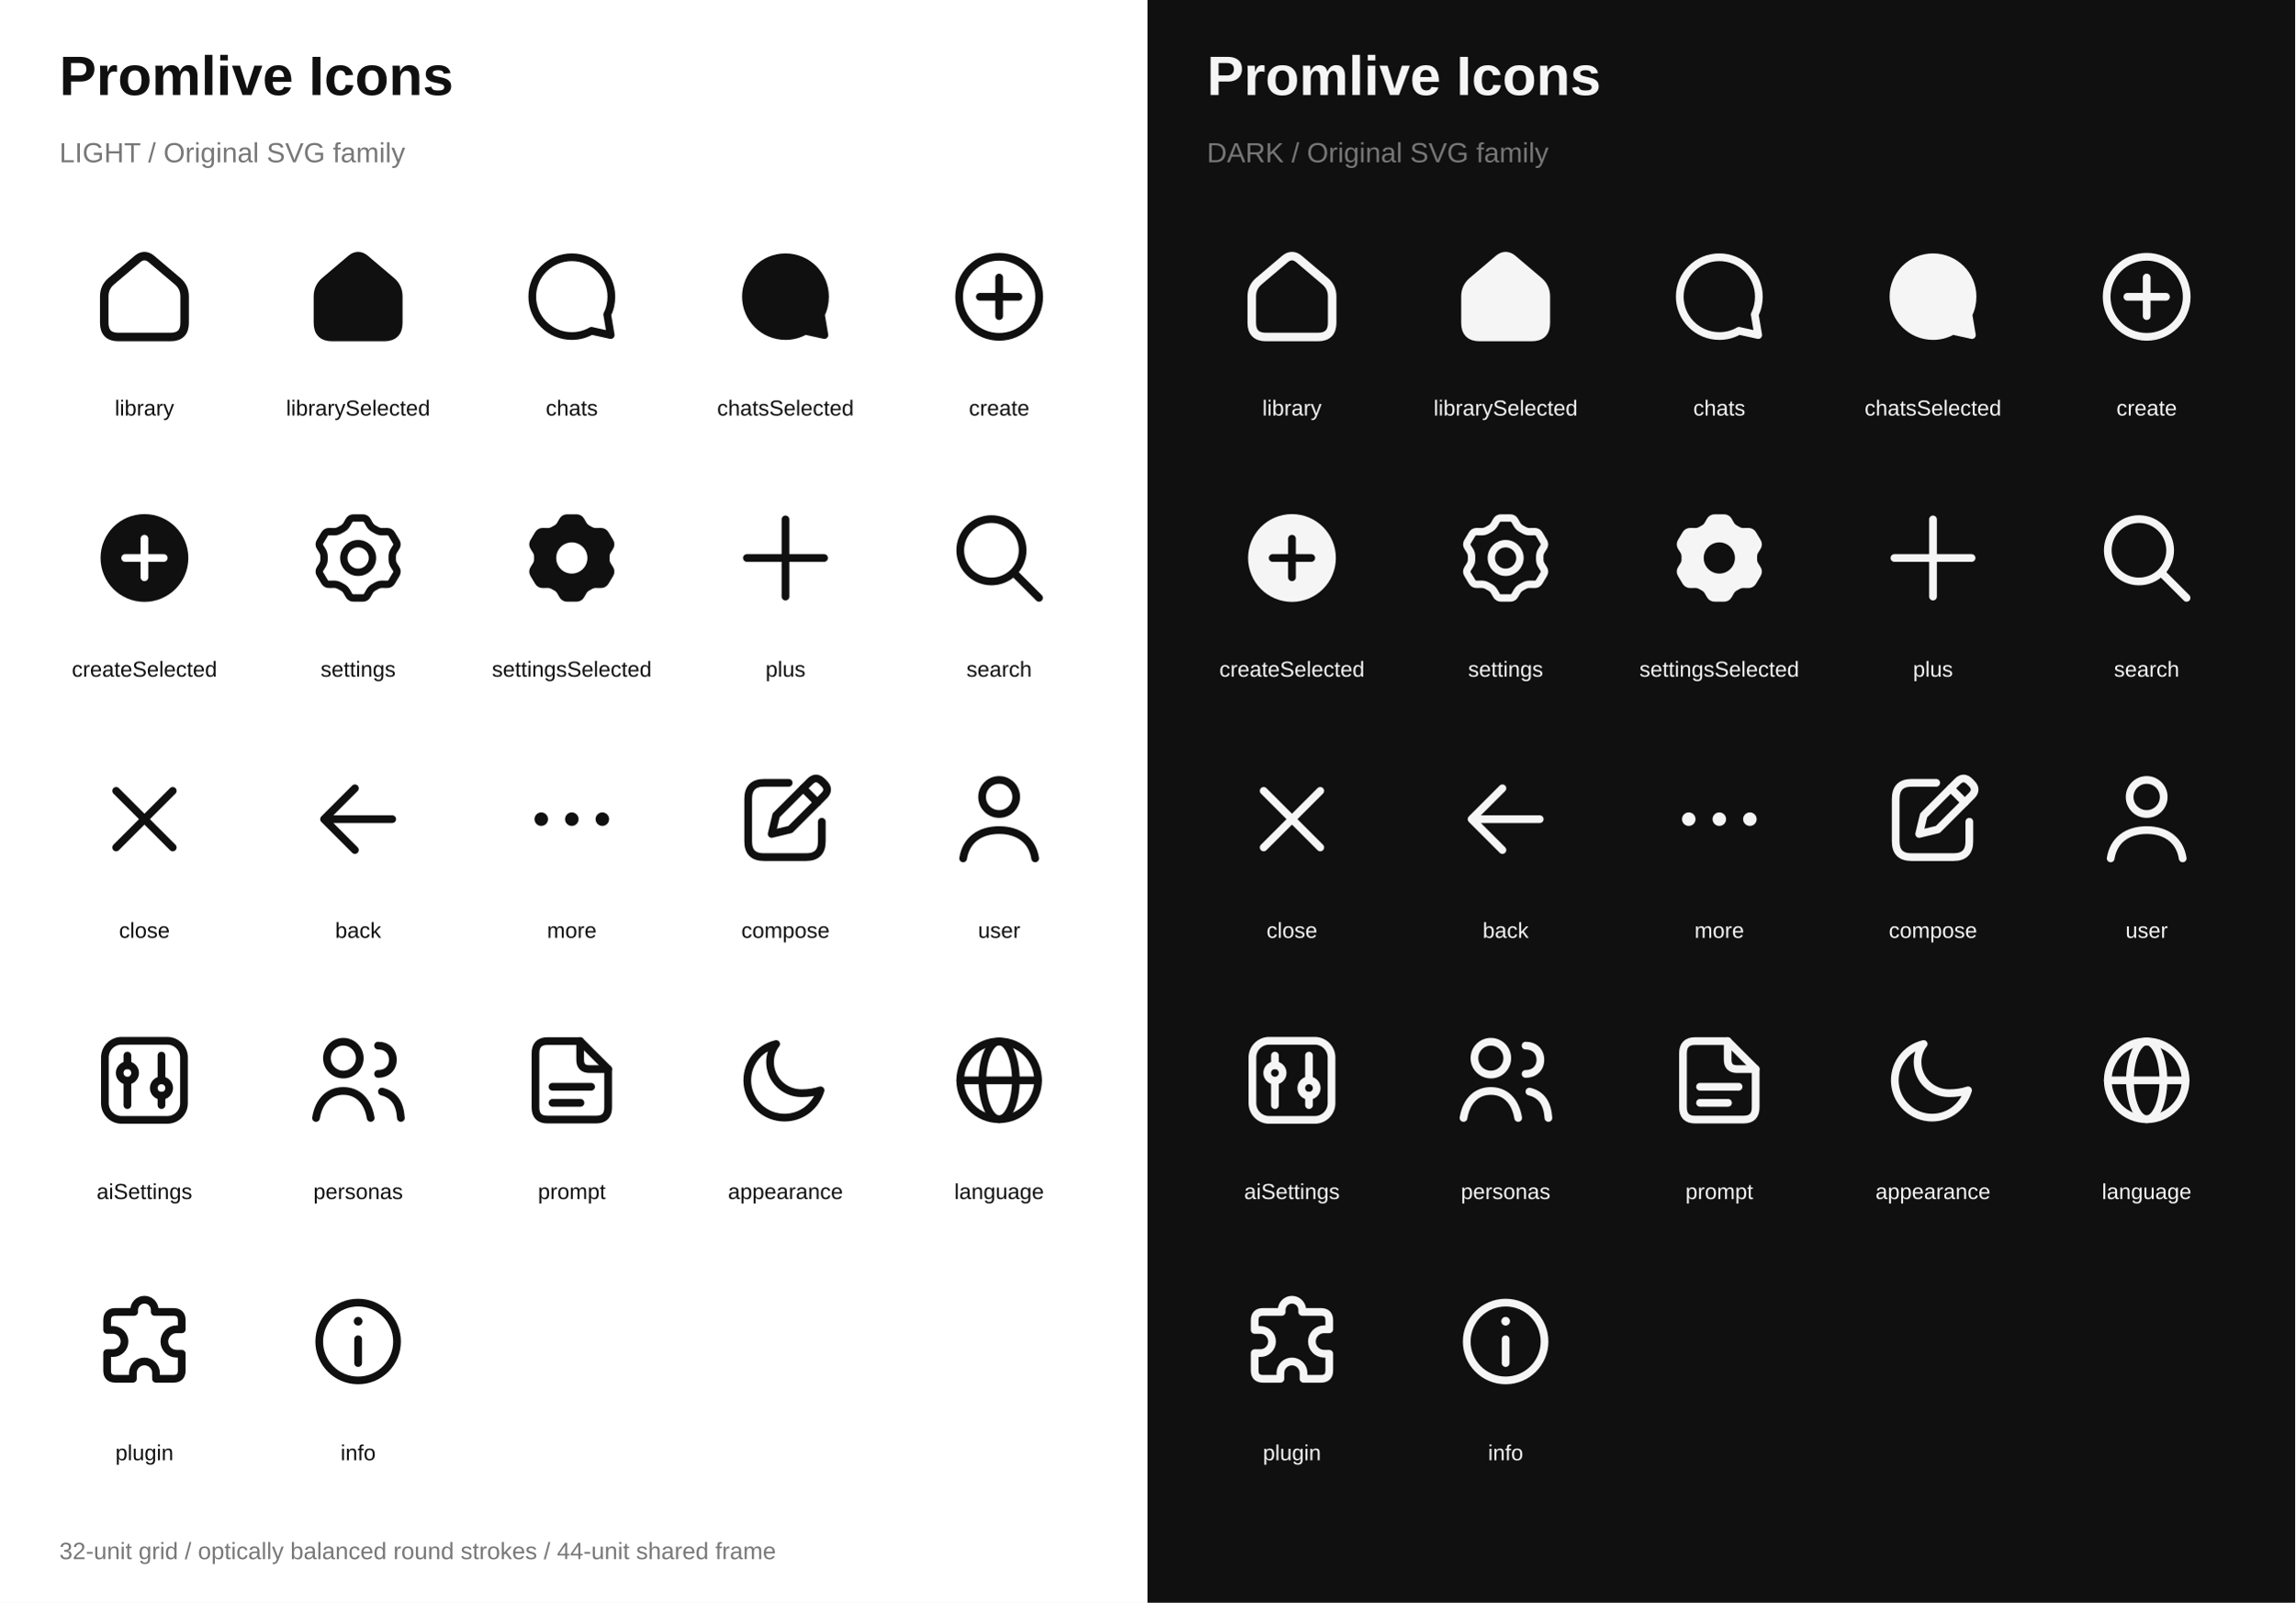
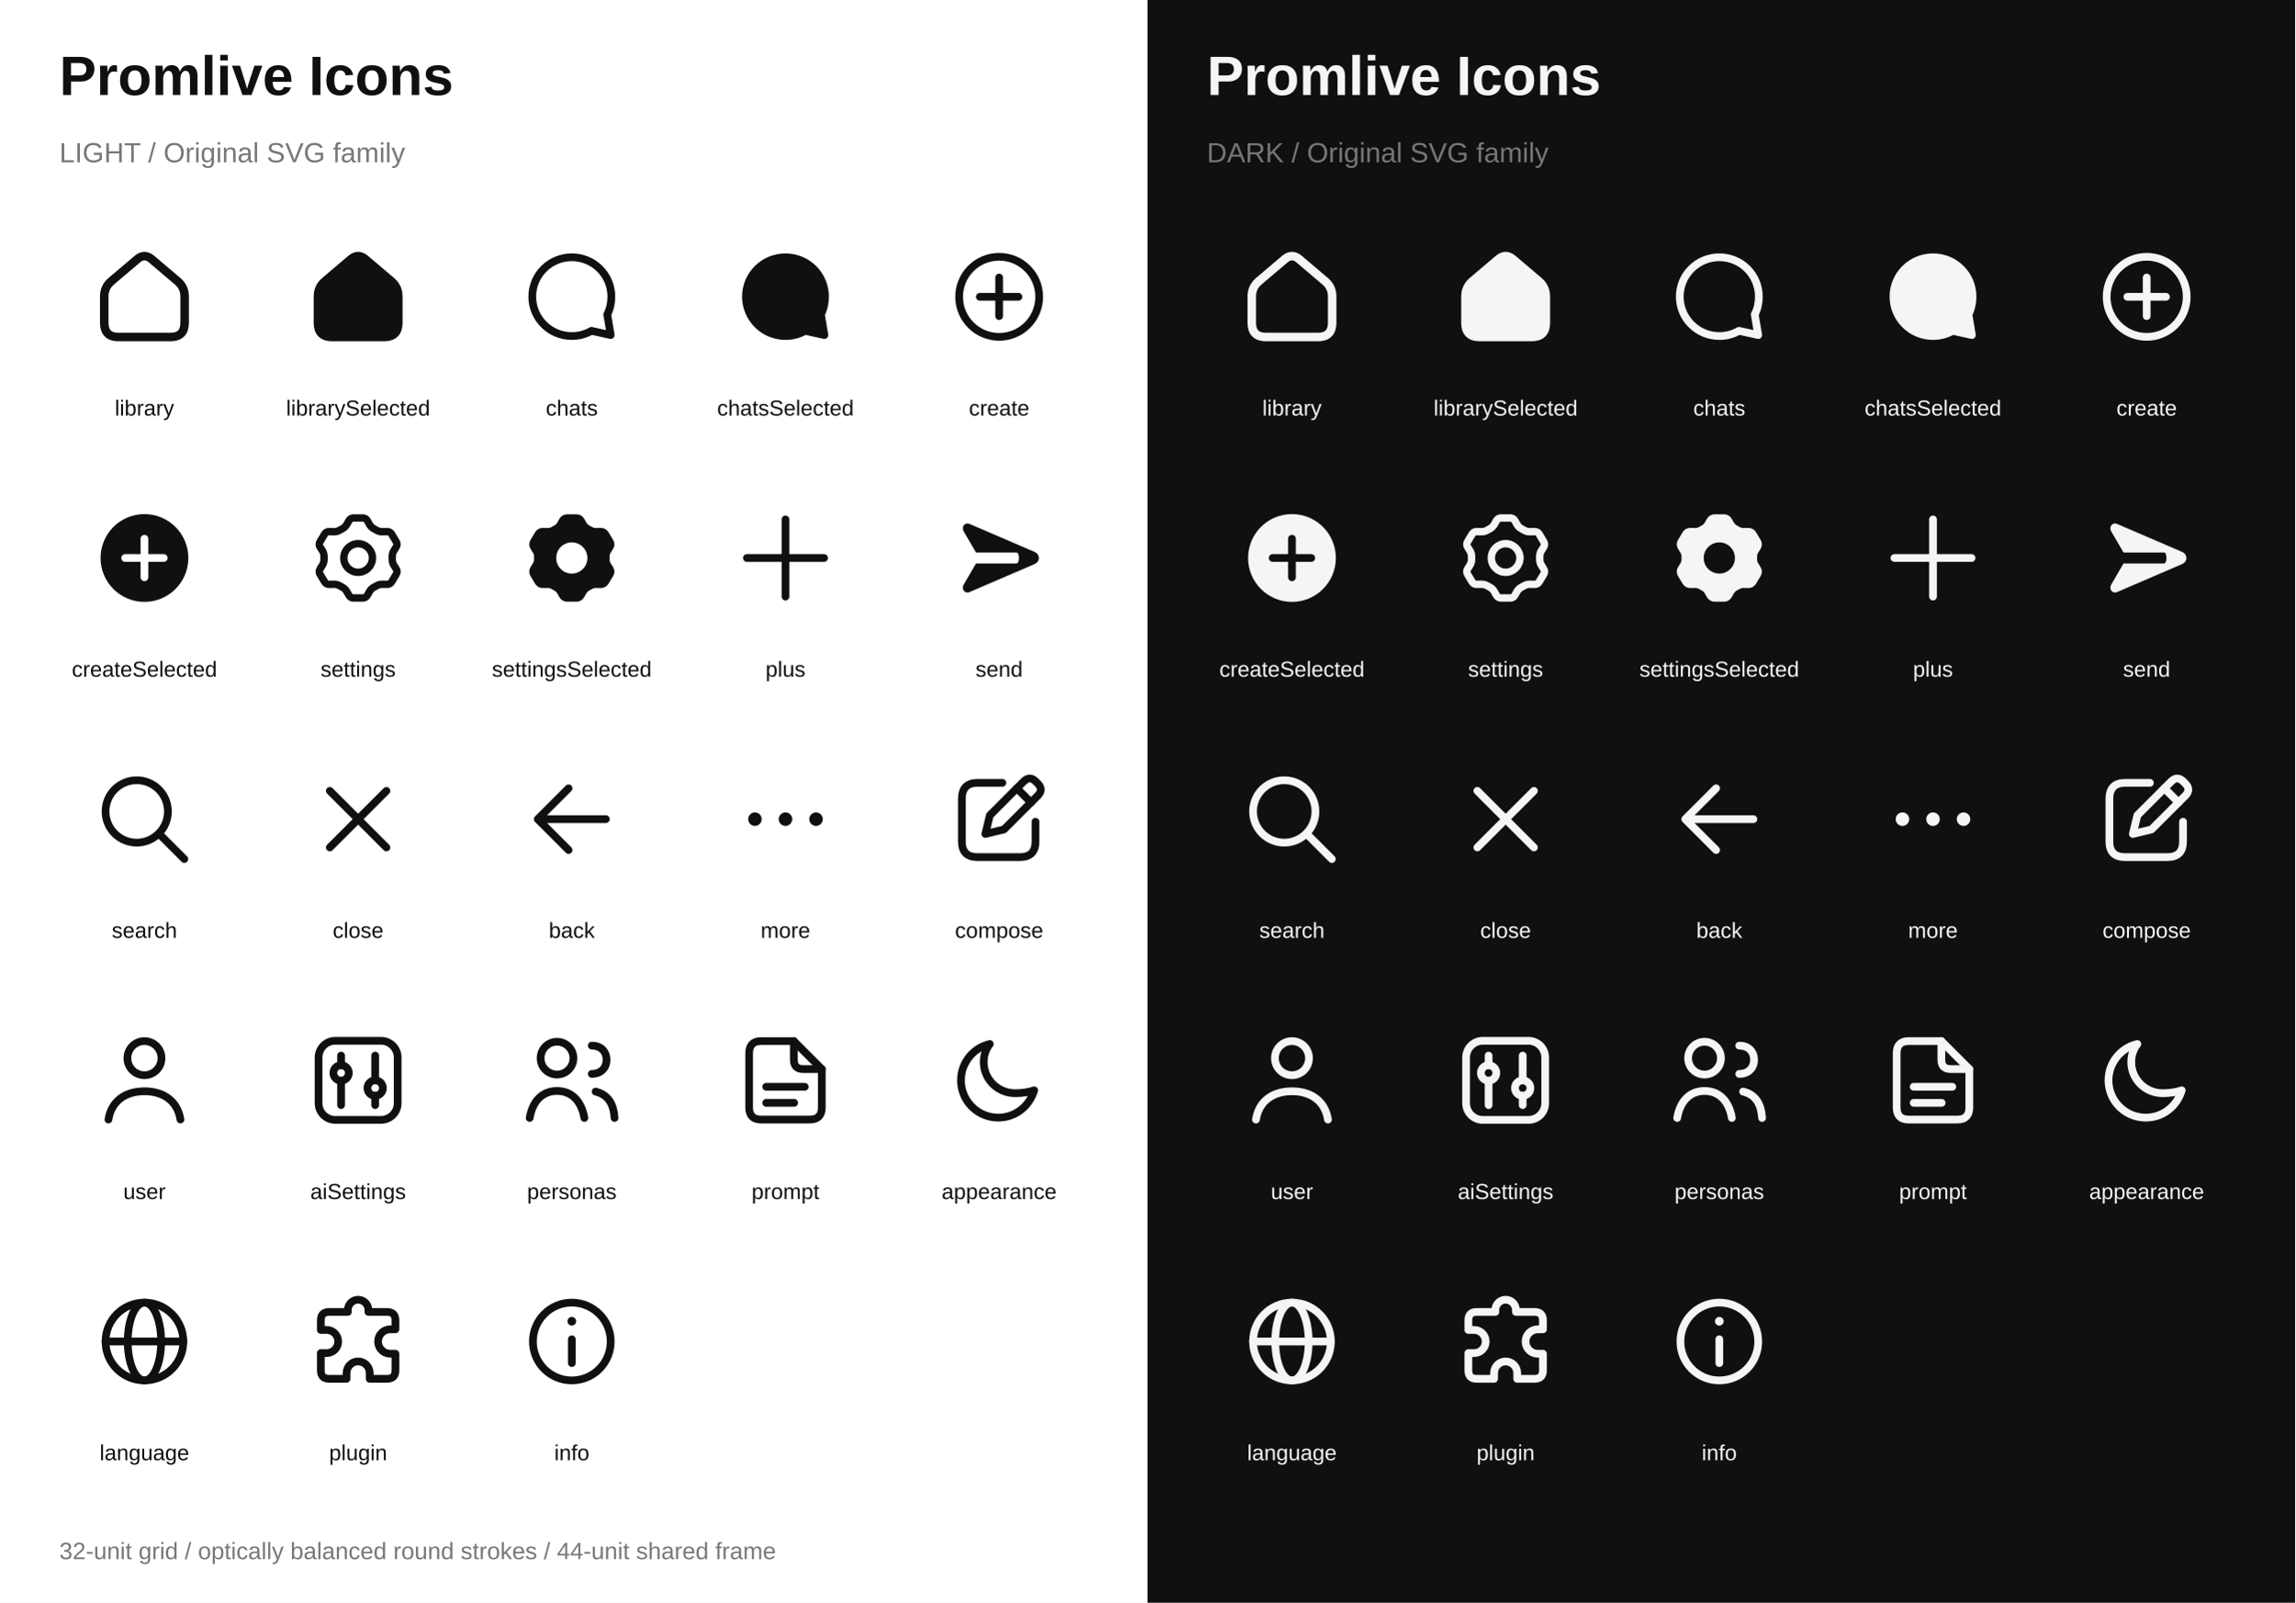
<svg xmlns="http://www.w3.org/2000/svg" width="1160" height="810" viewBox="0 0 1160 810">
  <rect width="580" height="810" fill="#FFFFFF" />
  <rect x="580" width="580" height="810" fill="#101010" />
  <g font-family="Arial,sans-serif" fill="#101010">
    <text x="30" y="48" font-size="28" font-weight="700">Promlive Icons</text>
    <text x="30" y="82" font-size="14" fill="#777777">LIGHT / Original SVG family</text>
  </g>
  <svg x="47" y="124" color="#101010" width="52" height="52" viewBox="0 0 32 32" fill="none" stroke="currentColor" stroke-width="2.65" stroke-linecap="round" stroke-linejoin="round">
    <path d="M13.9 4.18Q16 2.5 18.1 4.18L26.35 11.18Q28.5 13.03 28.5 15.9V24.1Q28.5 28.5 24.1 28.5H7.9Q3.5 28.5 3.5 24.1V15.9Q3.5 13.03 5.65 11.18Z" />
  </svg>
  <text x="73" y="210" text-anchor="middle" font-family="Arial,sans-serif" font-size="11" fill="#101010">library</text>
  <svg x="155" y="124" color="#101010" width="52" height="52" viewBox="0 0 32 32" fill="none" stroke="currentColor" stroke-width="2.65" stroke-linecap="round" stroke-linejoin="round">
    <path d="M13.9 4.18Q16 2.5 18.1 4.18L26.35 11.18Q28.5 13.03 28.5 15.9V24.1Q28.5 28.5 24.1 28.5H7.9Q3.5 28.5 3.5 24.1V15.9Q3.5 13.03 5.65 11.18Z" fill="currentColor" stroke="none" />
    <path d="M13.9 4.18Q16 2.5 18.1 4.18L26.35 11.18Q28.5 13.03 28.5 15.9V24.1Q28.5 28.5 24.1 28.5H7.9Q3.5 28.5 3.5 24.1V15.9Q3.5 13.03 5.65 11.18Z" />
  </svg>
  <text x="181" y="210" text-anchor="middle" font-family="Arial,sans-serif" font-size="11" fill="#101010">librarySelected</text>
  <svg x="263" y="124" color="#101010" width="52" height="52" viewBox="0 0 32 32" fill="none" stroke="currentColor" stroke-width="2.4" stroke-linecap="round" stroke-linejoin="round">
    <path d="M16 3.7C9.2 3.7 3.7 9.18 3.7 15.95S9.2 28.2 16 28.2C18.215 28.2 20.3 27.63 22.11 26.575L28.1 27.9L27.015 21.5C27.875 19.83 28.3 17.965 28.3 15.95C28.3 9.18 22.8 3.7 16 3.7Z" />
  </svg>
  <text x="289" y="210" text-anchor="middle" font-family="Arial,sans-serif" font-size="11" fill="#101010">chats</text>
  <svg x="371" y="124" color="#101010" width="52" height="52" viewBox="0 0 32 32" fill="none" stroke="currentColor" stroke-width="2.4" stroke-linecap="round" stroke-linejoin="round">
    <path d="M16 3.7C9.2 3.7 3.7 9.18 3.7 15.95S9.2 28.2 16 28.2C18.215 28.2 20.3 27.63 22.11 26.575L28.1 27.9L27.015 21.5C27.875 19.83 28.3 17.965 28.3 15.95C28.3 9.18 22.8 3.7 16 3.7Z" fill="currentColor" stroke="none" />
    <path d="M16 3.7C9.2 3.7 3.7 9.18 3.7 15.95S9.2 28.2 16 28.2C18.215 28.2 20.3 27.63 22.11 26.575L28.1 27.9L27.015 21.5C27.875 19.83 28.3 17.965 28.3 15.95C28.3 9.18 22.8 3.7 16 3.7Z" />
  </svg>
  <text x="397" y="210" text-anchor="middle" font-family="Arial,sans-serif" font-size="11" fill="#101010">chatsSelected</text>
  <svg x="479" y="124" color="#101010" width="52" height="52" viewBox="0 0 32 32" fill="none" stroke="currentColor" stroke-width="2.4" stroke-linecap="round" stroke-linejoin="round">
    <circle cx="16" cy="16" r="12.45" />
    <path d="M16 10V22M10 16H22" />
  </svg>
  <text x="505" y="210" text-anchor="middle" font-family="Arial,sans-serif" font-size="11" fill="#101010">create</text>
  <svg x="47" y="256" color="#101010" width="52" height="52" viewBox="0 0 32 32" fill="none" stroke="currentColor" stroke-width="2.4" stroke-linecap="round" stroke-linejoin="round">
    <defs>
      <mask id="light-create-cut" maskUnits="userSpaceOnUse" x="0" y="0" width="32" height="32">
        <rect width="32" height="32" fill="white" stroke="none" />
        <path d="M16 10V22M10 16H22" fill="none" stroke="black" stroke-width="2.4" />
      </mask>
    </defs>
    <g mask="url(#light-create-cut)">
      <circle cx="16" cy="16" r="12.45" fill="currentColor" stroke="none" />
    </g>
    <circle cx="16" cy="16" r="12.45" />
  </svg>
  <text x="73" y="342" text-anchor="middle" font-family="Arial,sans-serif" font-size="11" fill="#101010">createSelected</text>
  <svg x="155" y="256" color="#101010" width="52" height="52" viewBox="0 0 32 32" fill="none" stroke="currentColor" stroke-width="2.3" stroke-linecap="round" stroke-linejoin="round">
    <path d="M13.142 4.386Q13.614 3.562 14.564 3.562L17.436 3.562Q18.386 3.562 18.858 4.386L19.541 5.579Q20.013 6.404 20.843 6.866L21.765 7.381Q22.595 7.844 23.545 7.827L25.006 7.801Q25.956 7.784 26.443 8.6L27.854 10.962Q28.342 11.777 27.839 12.584L27.11 13.753Q26.608 14.56 26.608 15.51L26.608 16.49Q26.608 17.44 27.11 18.247L27.839 19.416Q28.342 20.223 27.854 21.038L26.443 23.4Q25.956 24.216 25.006 24.199L23.545 24.173Q22.595 24.156 21.765 24.619L20.843 25.134Q20.013 25.596 19.541 26.421L18.858 27.614Q18.386 28.438 17.436 28.438L14.564 28.438Q13.614 28.438 13.142 27.614L12.459 26.421Q11.987 25.596 11.157 25.134L10.235 24.619Q9.405 24.156 8.455 24.173L6.994 24.199Q6.044 24.216 5.557 23.4L4.146 21.038Q3.658 20.223 4.161 19.416L4.89 18.247Q5.392 17.44 5.392 16.49L5.392 15.51Q5.392 14.56 4.89 13.753L4.161 12.584Q3.658 11.777 4.146 10.962L5.557 8.6Q6.044 7.784 6.994 7.801L8.455 7.827Q9.405 7.844 10.235 7.381L11.157 6.866Q11.987 6.404 12.459 5.579Z" />
    <circle cx="16" cy="16" r="4.45" />
  </svg>
  <text x="181" y="342" text-anchor="middle" font-family="Arial,sans-serif" font-size="11" fill="#101010">settings</text>
  <svg x="263" y="256" color="#101010" width="52" height="52" viewBox="0 0 32 32" fill="none" stroke="currentColor" stroke-width="2.3" stroke-linecap="round" stroke-linejoin="round">
    <defs>
      <mask id="light-settings-cut" maskUnits="userSpaceOnUse" x="0" y="0" width="32" height="32">
        <rect width="32" height="32" fill="white" stroke="none" />
        <circle cx="16" cy="16" r="4.85" fill="black" stroke="none" />
      </mask>
    </defs>
    <g mask="url(#light-settings-cut)">
      <path d="M13.142 4.386Q13.614 3.562 14.564 3.562L17.436 3.562Q18.386 3.562 18.858 4.386L19.541 5.579Q20.013 6.404 20.843 6.866L21.765 7.381Q22.595 7.844 23.545 7.827L25.006 7.801Q25.956 7.784 26.443 8.6L27.854 10.962Q28.342 11.777 27.839 12.584L27.11 13.753Q26.608 14.56 26.608 15.51L26.608 16.49Q26.608 17.44 27.11 18.247L27.839 19.416Q28.342 20.223 27.854 21.038L26.443 23.4Q25.956 24.216 25.006 24.199L23.545 24.173Q22.595 24.156 21.765 24.619L20.843 25.134Q20.013 25.596 19.541 26.421L18.858 27.614Q18.386 28.438 17.436 28.438L14.564 28.438Q13.614 28.438 13.142 27.614L12.459 26.421Q11.987 25.596 11.157 25.134L10.235 24.619Q9.405 24.156 8.455 24.173L6.994 24.199Q6.044 24.216 5.557 23.4L4.146 21.038Q3.658 20.223 4.161 19.416L4.89 18.247Q5.392 17.44 5.392 16.49L5.392 15.51Q5.392 14.56 4.89 13.753L4.161 12.584Q3.658 11.777 4.146 10.962L5.557 8.6Q6.044 7.784 6.994 7.801L8.455 7.827Q9.405 7.844 10.235 7.381L11.157 6.866Q11.987 6.404 12.459 5.579Z" fill="currentColor" stroke="none" />
    </g>
    <path d="M13.142 4.386Q13.614 3.562 14.564 3.562L17.436 3.562Q18.386 3.562 18.858 4.386L19.541 5.579Q20.013 6.404 20.843 6.866L21.765 7.381Q22.595 7.844 23.545 7.827L25.006 7.801Q25.956 7.784 26.443 8.6L27.854 10.962Q28.342 11.777 27.839 12.584L27.11 13.753Q26.608 14.56 26.608 15.51L26.608 16.49Q26.608 17.44 27.11 18.247L27.839 19.416Q28.342 20.223 27.854 21.038L26.443 23.4Q25.956 24.216 25.006 24.199L23.545 24.173Q22.595 24.156 21.765 24.619L20.843 25.134Q20.013 25.596 19.541 26.421L18.858 27.614Q18.386 28.438 17.436 28.438L14.564 28.438Q13.614 28.438 13.142 27.614L12.459 26.421Q11.987 25.596 11.157 25.134L10.235 24.619Q9.405 24.156 8.455 24.173L6.994 24.199Q6.044 24.216 5.557 23.4L4.146 21.038Q3.658 20.223 4.161 19.416L4.89 18.247Q5.392 17.44 5.392 16.49L5.392 15.51Q5.392 14.56 4.89 13.753L4.161 12.584Q3.658 11.777 4.146 10.962L5.557 8.6Q6.044 7.784 6.994 7.801L8.455 7.827Q9.405 7.844 10.235 7.381L11.157 6.866Q11.987 6.404 12.459 5.579Z" />
  </svg>
  <text x="289" y="342" text-anchor="middle" font-family="Arial,sans-serif" font-size="11" fill="#101010">settingsSelected</text>
  <svg x="371" y="256" color="#101010" width="52" height="52" viewBox="0 0 32 32" fill="none" stroke="currentColor" stroke-width="2.4" stroke-linecap="round" stroke-linejoin="round">
    <path d="M4 16H28M16 4V28" />
  </svg>
  <text x="397" y="342" text-anchor="middle" font-family="Arial,sans-serif" font-size="11" fill="#101010">plus</text>
  <svg x="479" y="256" color="#101010" width="52" height="52" viewBox="0 0 32 32" fill="none" stroke="currentColor" stroke-width="2.4" stroke-linecap="round" stroke-linejoin="round">
+     <path d="M7 5.5C5.5 4.7 4.2 6.1 4.9 7.6L8.8 14.3H21.4C22.4 14.3 22.4 17.7 21.4 17.7H8.8L4.9 24.4C4.2 25.9 5.5 27.3 7 26.5L27 17.9C28.8 17.1 28.8 14.9 27 14.1Z" fill="currentColor" stroke="none" />
+   </svg>
+   <text x="505" y="342" text-anchor="middle" font-family="Arial,sans-serif" font-size="11" fill="#101010">send</text>
+   <svg x="47" y="388" color="#101010" width="52" height="52" viewBox="0 0 32 32" fill="none" stroke="currentColor" stroke-width="2.4" stroke-linecap="round" stroke-linejoin="round">
    <circle cx="13.6" cy="13.6" r="9.7" />
    <path d="M20.7 20.7L28.4 28.4" />
  </svg>
-   <text x="505" y="342" text-anchor="middle" font-family="Arial,sans-serif" font-size="11" fill="#101010">search</text>
-   <svg x="47" y="388" color="#101010" width="52" height="52" viewBox="0 0 32 32" fill="none" stroke="currentColor" stroke-width="2.4" stroke-linecap="round" stroke-linejoin="round">
+   <text x="73" y="474" text-anchor="middle" font-family="Arial,sans-serif" font-size="11" fill="#101010">search</text>
+   <svg x="155" y="388" color="#101010" width="52" height="52" viewBox="0 0 32 32" fill="none" stroke="currentColor" stroke-width="2.4" stroke-linecap="round" stroke-linejoin="round">
    <path d="M7.2 7.2L24.8 24.8M24.8 7.2L7.2 24.8" />
  </svg>
-   <text x="73" y="474" text-anchor="middle" font-family="Arial,sans-serif" font-size="11" fill="#101010">close</text>
-   <svg x="155" y="388" color="#101010" width="52" height="52" viewBox="0 0 32 32" fill="none" stroke="currentColor" stroke-width="2.4" stroke-linecap="round" stroke-linejoin="round">
+   <text x="181" y="474" text-anchor="middle" font-family="Arial,sans-serif" font-size="11" fill="#101010">close</text>
+   <svg x="263" y="388" color="#101010" width="52" height="52" viewBox="0 0 32 32" fill="none" stroke="currentColor" stroke-width="2.4" stroke-linecap="round" stroke-linejoin="round">
    <path d="M26.6 16H5.4M15 6.4L5.4 16L15 25.6" />
  </svg>
-   <text x="181" y="474" text-anchor="middle" font-family="Arial,sans-serif" font-size="11" fill="#101010">back</text>
-   <svg x="263" y="388" color="#101010" width="52" height="52" viewBox="0 0 32 32" fill="none" stroke="currentColor" stroke-width="2.4" stroke-linecap="round" stroke-linejoin="round">
+   <text x="289" y="474" text-anchor="middle" font-family="Arial,sans-serif" font-size="11" fill="#101010">back</text>
+   <svg x="371" y="388" color="#101010" width="52" height="52" viewBox="0 0 32 32" fill="none" stroke="currentColor" stroke-width="2.4" stroke-linecap="round" stroke-linejoin="round">
    <g fill="currentColor" stroke="none">
      <circle cx="6.5" cy="16" r="2.1" />
      <circle cx="16" cy="16" r="2.1" />
      <circle cx="25.5" cy="16" r="2.1" />
    </g>
  </svg>
-   <text x="289" y="474" text-anchor="middle" font-family="Arial,sans-serif" font-size="11" fill="#101010">more</text>
-   <svg x="371" y="388" color="#101010" width="52" height="52" viewBox="0 0 32 32" fill="none" stroke="currentColor" stroke-width="2.4" stroke-linecap="round" stroke-linejoin="round">
+   <text x="397" y="474" text-anchor="middle" font-family="Arial,sans-serif" font-size="11" fill="#101010">more</text>
+   <svg x="479" y="388" color="#101010" width="52" height="52" viewBox="0 0 32 32" fill="none" stroke="currentColor" stroke-width="2.4" stroke-linecap="round" stroke-linejoin="round">
    <path d="M17 4.7H9.3C6 4.7 4.4 6.4 4.4 9.7V22.9C4.4 26.2 6 27.8 9.3 27.8H22.4C25.7 27.8 27.3 26.2 27.3 22.9V16.8" />
    <path d="M13.1 14.8L23.6 4.3Q25.5 2.4 27.4 4.3L28 4.9Q29.9 6.8 28 8.7L17.5 19.2L11.7 20.6Z" />
    <path d="M21.5 6.4L25.9 10.8" />
  </svg>
-   <text x="397" y="474" text-anchor="middle" font-family="Arial,sans-serif" font-size="11" fill="#101010">compose</text>
-   <svg x="479" y="388" color="#101010" width="52" height="52" viewBox="0 0 32 32" fill="none" stroke="currentColor" stroke-width="2.4" stroke-linecap="round" stroke-linejoin="round">
+   <text x="505" y="474" text-anchor="middle" font-family="Arial,sans-serif" font-size="11" fill="#101010">compose</text>
+   <svg x="47" y="520" color="#101010" width="52" height="52" viewBox="0 0 32 32" fill="none" stroke="currentColor" stroke-width="2.4" stroke-linecap="round" stroke-linejoin="round">
    <circle cx="16" cy="9.1" r="5.3" />
    <path d="M4.8 28.2C5.7 22.5 10 19.4 16 19.4S26.3 22.5 27.2 28.2" />
  </svg>
-   <text x="505" y="474" text-anchor="middle" font-family="Arial,sans-serif" font-size="11" fill="#101010">user</text>
-   <svg x="47" y="520" color="#101010" width="52" height="52" viewBox="0 0 32 32" fill="none" stroke="currentColor" stroke-width="2.4" stroke-linecap="round" stroke-linejoin="round">
+   <text x="73" y="606" text-anchor="middle" font-family="Arial,sans-serif" font-size="11" fill="#101010">user</text>
+   <svg x="155" y="520" color="#101010" width="52" height="52" viewBox="0 0 32 32" fill="none" stroke="currentColor" stroke-width="2.4" stroke-linecap="round" stroke-linejoin="round">
    <rect x="3.7" y="3.7" width="24.6" height="24.6" rx="5.2" />
    <path d="M10.7 8.3V11.3M10.7 16.1V23.7M21.3 8.3V16M21.3 20.8V23.7" />
    <circle cx="10.7" cy="13.7" r="2.4" />
    <circle cx="21.3" cy="18.4" r="2.4" />
  </svg>
-   <text x="73" y="606" text-anchor="middle" font-family="Arial,sans-serif" font-size="11" fill="#101010">aiSettings</text>
-   <svg x="155" y="520" color="#101010" width="52" height="52" viewBox="0 0 32 32" fill="none" stroke="currentColor" stroke-width="2.4" stroke-linecap="round" stroke-linejoin="round">
+   <text x="181" y="606" text-anchor="middle" font-family="Arial,sans-serif" font-size="11" fill="#101010">aiSettings</text>
+   <svg x="263" y="520" color="#101010" width="52" height="52" viewBox="0 0 32 32" fill="none" stroke="currentColor" stroke-width="2.4" stroke-linecap="round" stroke-linejoin="round">
    <circle cx="11.4" cy="9.1" r="5.1" />
    <path d="M2.9 27.7C3.8 22.3 7 19.3 11.4 19.3S19 22.3 19.9 27.7M22.2 5.2C25 5.2 26.8 7 26.8 9.6S25 14 22.2 14M23.4 19.5C27.1 20.4 29 23.1 29.3 27.7" />
  </svg>
-   <text x="181" y="606" text-anchor="middle" font-family="Arial,sans-serif" font-size="11" fill="#101010">personas</text>
-   <svg x="263" y="520" color="#101010" width="52" height="52" viewBox="0 0 32 32" fill="none" stroke="currentColor" stroke-width="2.4" stroke-linecap="round" stroke-linejoin="round">
+   <text x="289" y="606" text-anchor="middle" font-family="Arial,sans-serif" font-size="11" fill="#101010">personas</text>
+   <svg x="371" y="520" color="#101010" width="52" height="52" viewBox="0 0 32 32" fill="none" stroke="currentColor" stroke-width="2.4" stroke-linecap="round" stroke-linejoin="round">
    <path d="M18.6 3.8H8.4C5.9 3.8 4.7 5.1 4.7 7.6V24.4C4.7 26.9 5.9 28.2 8.4 28.2H23.6C26.1 28.2 27.3 26.9 27.3 24.4V12.5Z" />
    <path d="M18.6 3.8V9.6Q18.6 12.5 21.5 12.5H27.3M10 18H22M10 23H18.7" />
  </svg>
-   <text x="289" y="606" text-anchor="middle" font-family="Arial,sans-serif" font-size="11" fill="#101010">prompt</text>
-   <svg x="371" y="520" color="#101010" width="52" height="52" viewBox="0 0 32 32" fill="none" stroke="currentColor" stroke-width="2.4" stroke-linecap="round" stroke-linejoin="round">
+   <text x="397" y="606" text-anchor="middle" font-family="Arial,sans-serif" font-size="11" fill="#101010">prompt</text>
+   <svg x="479" y="520" color="#101010" width="52" height="52" viewBox="0 0 32 32" fill="none" stroke="currentColor" stroke-width="2.4" stroke-linecap="round" stroke-linejoin="round">
    <path d="M26.9 19.1C25.4 24.1 21 27.6 15.7 27.6A11.6 11.6 0 0 1 13.1 4.7C11.9 6.2 11.2 8.2 11.2 10.3C11.2 15.7 15.6 20 21 20C23.1 20 25.1 19.7 26.9 19.1Z" />
  </svg>
-   <text x="397" y="606" text-anchor="middle" font-family="Arial,sans-serif" font-size="11" fill="#101010">appearance</text>
-   <svg x="479" y="520" color="#101010" width="52" height="52" viewBox="0 0 32 32" fill="none" stroke="currentColor" stroke-width="2.4" stroke-linecap="round" stroke-linejoin="round">
+   <text x="505" y="606" text-anchor="middle" font-family="Arial,sans-serif" font-size="11" fill="#101010">appearance</text>
+   <svg x="47" y="652" color="#101010" width="52" height="52" viewBox="0 0 32 32" fill="none" stroke="currentColor" stroke-width="2.4" stroke-linecap="round" stroke-linejoin="round">
    <circle cx="16" cy="16" r="12.1" />
    <ellipse cx="16" cy="16" rx="5.2" ry="12.1" />
    <path d="M3.9 16H28.1" />
  </svg>
-   <text x="505" y="606" text-anchor="middle" font-family="Arial,sans-serif" font-size="11" fill="#101010">language</text>
-   <svg x="47" y="652" color="#101010" width="52" height="52" viewBox="0 0 32 32" fill="none" stroke="currentColor" stroke-width="2.4" stroke-linecap="round" stroke-linejoin="round">
+   <text x="73" y="738" text-anchor="middle" font-family="Arial,sans-serif" font-size="11" fill="#101010">language</text>
+   <svg x="155" y="652" color="#101010" width="52" height="52" viewBox="0 0 32 32" fill="none" stroke="currentColor" stroke-width="2.4" stroke-linecap="round" stroke-linejoin="round">
    <path d="M12.8 6.8H7Q4.4 6.8 4.4 9.4V12.4H6.2A3.6 3.6 0 0 1 6.2 19.6H4.4V25Q4.4 27.6 7 27.6H12.4V25.8A3.6 3.6 0 0 1 19.6 25.8V27.6H25Q27.6 27.6 27.6 25V19.8H26A3.8 3.8 0 0 1 26 12.2H27.6V9.4Q27.6 6.8 25 6.8H19.2V6.2A3.2 3.2 0 0 0 12.8 6.2Z" />
  </svg>
-   <text x="73" y="738" text-anchor="middle" font-family="Arial,sans-serif" font-size="11" fill="#101010">plugin</text>
-   <svg x="155" y="652" color="#101010" width="52" height="52" viewBox="0 0 32 32" fill="none" stroke="currentColor" stroke-width="2.4" stroke-linecap="round" stroke-linejoin="round">
+   <text x="181" y="738" text-anchor="middle" font-family="Arial,sans-serif" font-size="11" fill="#101010">plugin</text>
+   <svg x="263" y="652" color="#101010" width="52" height="52" viewBox="0 0 32 32" fill="none" stroke="currentColor" stroke-width="2.4" stroke-linecap="round" stroke-linejoin="round">
    <circle cx="16" cy="16" r="12.1" />
    <path d="M16 15.3V22.7" />
    <circle cx="16" cy="9.7" r="1.35" fill="currentColor" stroke="none" />
  </svg>
-   <text x="181" y="738" text-anchor="middle" font-family="Arial,sans-serif" font-size="11" fill="#101010">info</text>
+   <text x="289" y="738" text-anchor="middle" font-family="Arial,sans-serif" font-size="11" fill="#101010">info</text>
  <g font-family="Arial,sans-serif" fill="#F5F5F5">
    <text x="610" y="48" font-size="28" font-weight="700">Promlive Icons</text>
    <text x="610" y="82" font-size="14" fill="#777777">DARK / Original SVG family</text>
  </g>
  <svg x="627" y="124" color="#F5F5F5" width="52" height="52" viewBox="0 0 32 32" fill="none" stroke="currentColor" stroke-width="2.65" stroke-linecap="round" stroke-linejoin="round">
    <path d="M13.9 4.18Q16 2.5 18.1 4.18L26.35 11.18Q28.5 13.03 28.5 15.9V24.1Q28.5 28.5 24.1 28.5H7.9Q3.5 28.5 3.5 24.1V15.9Q3.5 13.03 5.65 11.18Z" />
  </svg>
  <text x="653" y="210" text-anchor="middle" font-family="Arial,sans-serif" font-size="11" fill="#F5F5F5">library</text>
  <svg x="735" y="124" color="#F5F5F5" width="52" height="52" viewBox="0 0 32 32" fill="none" stroke="currentColor" stroke-width="2.65" stroke-linecap="round" stroke-linejoin="round">
    <path d="M13.9 4.18Q16 2.5 18.1 4.18L26.35 11.18Q28.5 13.03 28.5 15.9V24.1Q28.5 28.5 24.1 28.5H7.9Q3.5 28.5 3.5 24.1V15.9Q3.5 13.03 5.65 11.18Z" fill="currentColor" stroke="none" />
    <path d="M13.9 4.18Q16 2.5 18.1 4.18L26.35 11.18Q28.5 13.03 28.5 15.9V24.1Q28.5 28.5 24.1 28.5H7.9Q3.5 28.5 3.5 24.1V15.9Q3.5 13.03 5.65 11.18Z" />
  </svg>
  <text x="761" y="210" text-anchor="middle" font-family="Arial,sans-serif" font-size="11" fill="#F5F5F5">librarySelected</text>
  <svg x="843" y="124" color="#F5F5F5" width="52" height="52" viewBox="0 0 32 32" fill="none" stroke="currentColor" stroke-width="2.4" stroke-linecap="round" stroke-linejoin="round">
    <path d="M16 3.7C9.2 3.7 3.7 9.18 3.7 15.95S9.2 28.2 16 28.2C18.215 28.2 20.3 27.63 22.11 26.575L28.1 27.9L27.015 21.5C27.875 19.83 28.3 17.965 28.3 15.95C28.3 9.18 22.8 3.7 16 3.7Z" />
  </svg>
  <text x="869" y="210" text-anchor="middle" font-family="Arial,sans-serif" font-size="11" fill="#F5F5F5">chats</text>
  <svg x="951" y="124" color="#F5F5F5" width="52" height="52" viewBox="0 0 32 32" fill="none" stroke="currentColor" stroke-width="2.4" stroke-linecap="round" stroke-linejoin="round">
    <path d="M16 3.7C9.2 3.7 3.7 9.18 3.7 15.95S9.2 28.2 16 28.2C18.215 28.2 20.3 27.63 22.11 26.575L28.1 27.9L27.015 21.5C27.875 19.83 28.3 17.965 28.3 15.95C28.3 9.18 22.8 3.7 16 3.7Z" fill="currentColor" stroke="none" />
    <path d="M16 3.7C9.2 3.7 3.7 9.18 3.7 15.95S9.2 28.2 16 28.2C18.215 28.2 20.3 27.63 22.11 26.575L28.1 27.9L27.015 21.5C27.875 19.83 28.3 17.965 28.3 15.95C28.3 9.18 22.8 3.7 16 3.7Z" />
  </svg>
  <text x="977" y="210" text-anchor="middle" font-family="Arial,sans-serif" font-size="11" fill="#F5F5F5">chatsSelected</text>
  <svg x="1059" y="124" color="#F5F5F5" width="52" height="52" viewBox="0 0 32 32" fill="none" stroke="currentColor" stroke-width="2.4" stroke-linecap="round" stroke-linejoin="round">
    <circle cx="16" cy="16" r="12.45" />
    <path d="M16 10V22M10 16H22" />
  </svg>
  <text x="1085" y="210" text-anchor="middle" font-family="Arial,sans-serif" font-size="11" fill="#F5F5F5">create</text>
  <svg x="627" y="256" color="#F5F5F5" width="52" height="52" viewBox="0 0 32 32" fill="none" stroke="currentColor" stroke-width="2.4" stroke-linecap="round" stroke-linejoin="round">
    <defs>
      <mask id="dark-create-cut" maskUnits="userSpaceOnUse" x="0" y="0" width="32" height="32">
        <rect width="32" height="32" fill="white" stroke="none" />
        <path d="M16 10V22M10 16H22" fill="none" stroke="black" stroke-width="2.4" />
      </mask>
    </defs>
    <g mask="url(#dark-create-cut)">
      <circle cx="16" cy="16" r="12.45" fill="currentColor" stroke="none" />
    </g>
    <circle cx="16" cy="16" r="12.45" />
  </svg>
  <text x="653" y="342" text-anchor="middle" font-family="Arial,sans-serif" font-size="11" fill="#F5F5F5">createSelected</text>
  <svg x="735" y="256" color="#F5F5F5" width="52" height="52" viewBox="0 0 32 32" fill="none" stroke="currentColor" stroke-width="2.3" stroke-linecap="round" stroke-linejoin="round">
    <path d="M13.142 4.386Q13.614 3.562 14.564 3.562L17.436 3.562Q18.386 3.562 18.858 4.386L19.541 5.579Q20.013 6.404 20.843 6.866L21.765 7.381Q22.595 7.844 23.545 7.827L25.006 7.801Q25.956 7.784 26.443 8.6L27.854 10.962Q28.342 11.777 27.839 12.584L27.11 13.753Q26.608 14.56 26.608 15.51L26.608 16.49Q26.608 17.44 27.11 18.247L27.839 19.416Q28.342 20.223 27.854 21.038L26.443 23.4Q25.956 24.216 25.006 24.199L23.545 24.173Q22.595 24.156 21.765 24.619L20.843 25.134Q20.013 25.596 19.541 26.421L18.858 27.614Q18.386 28.438 17.436 28.438L14.564 28.438Q13.614 28.438 13.142 27.614L12.459 26.421Q11.987 25.596 11.157 25.134L10.235 24.619Q9.405 24.156 8.455 24.173L6.994 24.199Q6.044 24.216 5.557 23.4L4.146 21.038Q3.658 20.223 4.161 19.416L4.89 18.247Q5.392 17.44 5.392 16.49L5.392 15.51Q5.392 14.56 4.89 13.753L4.161 12.584Q3.658 11.777 4.146 10.962L5.557 8.6Q6.044 7.784 6.994 7.801L8.455 7.827Q9.405 7.844 10.235 7.381L11.157 6.866Q11.987 6.404 12.459 5.579Z" />
    <circle cx="16" cy="16" r="4.45" />
  </svg>
  <text x="761" y="342" text-anchor="middle" font-family="Arial,sans-serif" font-size="11" fill="#F5F5F5">settings</text>
  <svg x="843" y="256" color="#F5F5F5" width="52" height="52" viewBox="0 0 32 32" fill="none" stroke="currentColor" stroke-width="2.3" stroke-linecap="round" stroke-linejoin="round">
    <defs>
      <mask id="dark-settings-cut" maskUnits="userSpaceOnUse" x="0" y="0" width="32" height="32">
        <rect width="32" height="32" fill="white" stroke="none" />
        <circle cx="16" cy="16" r="4.85" fill="black" stroke="none" />
      </mask>
    </defs>
    <g mask="url(#dark-settings-cut)">
      <path d="M13.142 4.386Q13.614 3.562 14.564 3.562L17.436 3.562Q18.386 3.562 18.858 4.386L19.541 5.579Q20.013 6.404 20.843 6.866L21.765 7.381Q22.595 7.844 23.545 7.827L25.006 7.801Q25.956 7.784 26.443 8.6L27.854 10.962Q28.342 11.777 27.839 12.584L27.11 13.753Q26.608 14.56 26.608 15.51L26.608 16.49Q26.608 17.44 27.11 18.247L27.839 19.416Q28.342 20.223 27.854 21.038L26.443 23.4Q25.956 24.216 25.006 24.199L23.545 24.173Q22.595 24.156 21.765 24.619L20.843 25.134Q20.013 25.596 19.541 26.421L18.858 27.614Q18.386 28.438 17.436 28.438L14.564 28.438Q13.614 28.438 13.142 27.614L12.459 26.421Q11.987 25.596 11.157 25.134L10.235 24.619Q9.405 24.156 8.455 24.173L6.994 24.199Q6.044 24.216 5.557 23.4L4.146 21.038Q3.658 20.223 4.161 19.416L4.89 18.247Q5.392 17.44 5.392 16.49L5.392 15.51Q5.392 14.56 4.89 13.753L4.161 12.584Q3.658 11.777 4.146 10.962L5.557 8.6Q6.044 7.784 6.994 7.801L8.455 7.827Q9.405 7.844 10.235 7.381L11.157 6.866Q11.987 6.404 12.459 5.579Z" fill="currentColor" stroke="none" />
    </g>
    <path d="M13.142 4.386Q13.614 3.562 14.564 3.562L17.436 3.562Q18.386 3.562 18.858 4.386L19.541 5.579Q20.013 6.404 20.843 6.866L21.765 7.381Q22.595 7.844 23.545 7.827L25.006 7.801Q25.956 7.784 26.443 8.6L27.854 10.962Q28.342 11.777 27.839 12.584L27.11 13.753Q26.608 14.56 26.608 15.51L26.608 16.49Q26.608 17.44 27.11 18.247L27.839 19.416Q28.342 20.223 27.854 21.038L26.443 23.4Q25.956 24.216 25.006 24.199L23.545 24.173Q22.595 24.156 21.765 24.619L20.843 25.134Q20.013 25.596 19.541 26.421L18.858 27.614Q18.386 28.438 17.436 28.438L14.564 28.438Q13.614 28.438 13.142 27.614L12.459 26.421Q11.987 25.596 11.157 25.134L10.235 24.619Q9.405 24.156 8.455 24.173L6.994 24.199Q6.044 24.216 5.557 23.4L4.146 21.038Q3.658 20.223 4.161 19.416L4.89 18.247Q5.392 17.44 5.392 16.49L5.392 15.51Q5.392 14.56 4.89 13.753L4.161 12.584Q3.658 11.777 4.146 10.962L5.557 8.6Q6.044 7.784 6.994 7.801L8.455 7.827Q9.405 7.844 10.235 7.381L11.157 6.866Q11.987 6.404 12.459 5.579Z" />
  </svg>
  <text x="869" y="342" text-anchor="middle" font-family="Arial,sans-serif" font-size="11" fill="#F5F5F5">settingsSelected</text>
  <svg x="951" y="256" color="#F5F5F5" width="52" height="52" viewBox="0 0 32 32" fill="none" stroke="currentColor" stroke-width="2.4" stroke-linecap="round" stroke-linejoin="round">
    <path d="M4 16H28M16 4V28" />
  </svg>
  <text x="977" y="342" text-anchor="middle" font-family="Arial,sans-serif" font-size="11" fill="#F5F5F5">plus</text>
  <svg x="1059" y="256" color="#F5F5F5" width="52" height="52" viewBox="0 0 32 32" fill="none" stroke="currentColor" stroke-width="2.4" stroke-linecap="round" stroke-linejoin="round">
+     <path d="M7 5.5C5.5 4.7 4.2 6.1 4.9 7.6L8.8 14.3H21.4C22.4 14.3 22.4 17.7 21.4 17.7H8.8L4.9 24.4C4.2 25.9 5.5 27.3 7 26.5L27 17.9C28.8 17.1 28.8 14.9 27 14.1Z" fill="currentColor" stroke="none" />
+   </svg>
+   <text x="1085" y="342" text-anchor="middle" font-family="Arial,sans-serif" font-size="11" fill="#F5F5F5">send</text>
+   <svg x="627" y="388" color="#F5F5F5" width="52" height="52" viewBox="0 0 32 32" fill="none" stroke="currentColor" stroke-width="2.4" stroke-linecap="round" stroke-linejoin="round">
    <circle cx="13.6" cy="13.6" r="9.7" />
    <path d="M20.7 20.7L28.4 28.4" />
  </svg>
-   <text x="1085" y="342" text-anchor="middle" font-family="Arial,sans-serif" font-size="11" fill="#F5F5F5">search</text>
-   <svg x="627" y="388" color="#F5F5F5" width="52" height="52" viewBox="0 0 32 32" fill="none" stroke="currentColor" stroke-width="2.4" stroke-linecap="round" stroke-linejoin="round">
+   <text x="653" y="474" text-anchor="middle" font-family="Arial,sans-serif" font-size="11" fill="#F5F5F5">search</text>
+   <svg x="735" y="388" color="#F5F5F5" width="52" height="52" viewBox="0 0 32 32" fill="none" stroke="currentColor" stroke-width="2.4" stroke-linecap="round" stroke-linejoin="round">
    <path d="M7.2 7.2L24.8 24.8M24.8 7.2L7.2 24.8" />
  </svg>
-   <text x="653" y="474" text-anchor="middle" font-family="Arial,sans-serif" font-size="11" fill="#F5F5F5">close</text>
-   <svg x="735" y="388" color="#F5F5F5" width="52" height="52" viewBox="0 0 32 32" fill="none" stroke="currentColor" stroke-width="2.4" stroke-linecap="round" stroke-linejoin="round">
+   <text x="761" y="474" text-anchor="middle" font-family="Arial,sans-serif" font-size="11" fill="#F5F5F5">close</text>
+   <svg x="843" y="388" color="#F5F5F5" width="52" height="52" viewBox="0 0 32 32" fill="none" stroke="currentColor" stroke-width="2.4" stroke-linecap="round" stroke-linejoin="round">
    <path d="M26.6 16H5.4M15 6.4L5.4 16L15 25.6" />
  </svg>
-   <text x="761" y="474" text-anchor="middle" font-family="Arial,sans-serif" font-size="11" fill="#F5F5F5">back</text>
-   <svg x="843" y="388" color="#F5F5F5" width="52" height="52" viewBox="0 0 32 32" fill="none" stroke="currentColor" stroke-width="2.4" stroke-linecap="round" stroke-linejoin="round">
+   <text x="869" y="474" text-anchor="middle" font-family="Arial,sans-serif" font-size="11" fill="#F5F5F5">back</text>
+   <svg x="951" y="388" color="#F5F5F5" width="52" height="52" viewBox="0 0 32 32" fill="none" stroke="currentColor" stroke-width="2.4" stroke-linecap="round" stroke-linejoin="round">
    <g fill="currentColor" stroke="none">
      <circle cx="6.5" cy="16" r="2.1" />
      <circle cx="16" cy="16" r="2.1" />
      <circle cx="25.5" cy="16" r="2.1" />
    </g>
  </svg>
-   <text x="869" y="474" text-anchor="middle" font-family="Arial,sans-serif" font-size="11" fill="#F5F5F5">more</text>
-   <svg x="951" y="388" color="#F5F5F5" width="52" height="52" viewBox="0 0 32 32" fill="none" stroke="currentColor" stroke-width="2.4" stroke-linecap="round" stroke-linejoin="round">
+   <text x="977" y="474" text-anchor="middle" font-family="Arial,sans-serif" font-size="11" fill="#F5F5F5">more</text>
+   <svg x="1059" y="388" color="#F5F5F5" width="52" height="52" viewBox="0 0 32 32" fill="none" stroke="currentColor" stroke-width="2.4" stroke-linecap="round" stroke-linejoin="round">
    <path d="M17 4.7H9.3C6 4.7 4.4 6.4 4.4 9.7V22.9C4.4 26.2 6 27.8 9.3 27.8H22.4C25.7 27.8 27.3 26.2 27.3 22.9V16.8" />
    <path d="M13.1 14.8L23.6 4.3Q25.5 2.4 27.4 4.3L28 4.9Q29.9 6.8 28 8.7L17.5 19.2L11.7 20.6Z" />
    <path d="M21.5 6.4L25.9 10.8" />
  </svg>
-   <text x="977" y="474" text-anchor="middle" font-family="Arial,sans-serif" font-size="11" fill="#F5F5F5">compose</text>
-   <svg x="1059" y="388" color="#F5F5F5" width="52" height="52" viewBox="0 0 32 32" fill="none" stroke="currentColor" stroke-width="2.4" stroke-linecap="round" stroke-linejoin="round">
+   <text x="1085" y="474" text-anchor="middle" font-family="Arial,sans-serif" font-size="11" fill="#F5F5F5">compose</text>
+   <svg x="627" y="520" color="#F5F5F5" width="52" height="52" viewBox="0 0 32 32" fill="none" stroke="currentColor" stroke-width="2.4" stroke-linecap="round" stroke-linejoin="round">
    <circle cx="16" cy="9.1" r="5.3" />
    <path d="M4.8 28.2C5.7 22.5 10 19.4 16 19.4S26.3 22.5 27.2 28.2" />
  </svg>
-   <text x="1085" y="474" text-anchor="middle" font-family="Arial,sans-serif" font-size="11" fill="#F5F5F5">user</text>
-   <svg x="627" y="520" color="#F5F5F5" width="52" height="52" viewBox="0 0 32 32" fill="none" stroke="currentColor" stroke-width="2.4" stroke-linecap="round" stroke-linejoin="round">
+   <text x="653" y="606" text-anchor="middle" font-family="Arial,sans-serif" font-size="11" fill="#F5F5F5">user</text>
+   <svg x="735" y="520" color="#F5F5F5" width="52" height="52" viewBox="0 0 32 32" fill="none" stroke="currentColor" stroke-width="2.4" stroke-linecap="round" stroke-linejoin="round">
    <rect x="3.7" y="3.7" width="24.6" height="24.6" rx="5.2" />
    <path d="M10.7 8.3V11.3M10.7 16.1V23.7M21.3 8.3V16M21.3 20.8V23.7" />
    <circle cx="10.7" cy="13.7" r="2.4" />
    <circle cx="21.3" cy="18.4" r="2.4" />
  </svg>
-   <text x="653" y="606" text-anchor="middle" font-family="Arial,sans-serif" font-size="11" fill="#F5F5F5">aiSettings</text>
-   <svg x="735" y="520" color="#F5F5F5" width="52" height="52" viewBox="0 0 32 32" fill="none" stroke="currentColor" stroke-width="2.4" stroke-linecap="round" stroke-linejoin="round">
+   <text x="761" y="606" text-anchor="middle" font-family="Arial,sans-serif" font-size="11" fill="#F5F5F5">aiSettings</text>
+   <svg x="843" y="520" color="#F5F5F5" width="52" height="52" viewBox="0 0 32 32" fill="none" stroke="currentColor" stroke-width="2.4" stroke-linecap="round" stroke-linejoin="round">
    <circle cx="11.4" cy="9.1" r="5.1" />
    <path d="M2.9 27.7C3.8 22.3 7 19.3 11.4 19.3S19 22.3 19.9 27.7M22.2 5.2C25 5.2 26.8 7 26.8 9.6S25 14 22.2 14M23.4 19.5C27.1 20.4 29 23.1 29.3 27.7" />
  </svg>
-   <text x="761" y="606" text-anchor="middle" font-family="Arial,sans-serif" font-size="11" fill="#F5F5F5">personas</text>
-   <svg x="843" y="520" color="#F5F5F5" width="52" height="52" viewBox="0 0 32 32" fill="none" stroke="currentColor" stroke-width="2.4" stroke-linecap="round" stroke-linejoin="round">
+   <text x="869" y="606" text-anchor="middle" font-family="Arial,sans-serif" font-size="11" fill="#F5F5F5">personas</text>
+   <svg x="951" y="520" color="#F5F5F5" width="52" height="52" viewBox="0 0 32 32" fill="none" stroke="currentColor" stroke-width="2.4" stroke-linecap="round" stroke-linejoin="round">
    <path d="M18.6 3.8H8.4C5.9 3.8 4.7 5.1 4.7 7.6V24.4C4.7 26.9 5.9 28.2 8.4 28.2H23.6C26.1 28.2 27.3 26.9 27.3 24.4V12.5Z" />
    <path d="M18.6 3.8V9.6Q18.6 12.5 21.5 12.5H27.3M10 18H22M10 23H18.7" />
  </svg>
-   <text x="869" y="606" text-anchor="middle" font-family="Arial,sans-serif" font-size="11" fill="#F5F5F5">prompt</text>
-   <svg x="951" y="520" color="#F5F5F5" width="52" height="52" viewBox="0 0 32 32" fill="none" stroke="currentColor" stroke-width="2.4" stroke-linecap="round" stroke-linejoin="round">
+   <text x="977" y="606" text-anchor="middle" font-family="Arial,sans-serif" font-size="11" fill="#F5F5F5">prompt</text>
+   <svg x="1059" y="520" color="#F5F5F5" width="52" height="52" viewBox="0 0 32 32" fill="none" stroke="currentColor" stroke-width="2.4" stroke-linecap="round" stroke-linejoin="round">
    <path d="M26.9 19.1C25.4 24.1 21 27.6 15.7 27.6A11.6 11.6 0 0 1 13.1 4.7C11.9 6.2 11.2 8.2 11.2 10.3C11.2 15.7 15.6 20 21 20C23.1 20 25.1 19.7 26.9 19.1Z" />
  </svg>
-   <text x="977" y="606" text-anchor="middle" font-family="Arial,sans-serif" font-size="11" fill="#F5F5F5">appearance</text>
-   <svg x="1059" y="520" color="#F5F5F5" width="52" height="52" viewBox="0 0 32 32" fill="none" stroke="currentColor" stroke-width="2.4" stroke-linecap="round" stroke-linejoin="round">
+   <text x="1085" y="606" text-anchor="middle" font-family="Arial,sans-serif" font-size="11" fill="#F5F5F5">appearance</text>
+   <svg x="627" y="652" color="#F5F5F5" width="52" height="52" viewBox="0 0 32 32" fill="none" stroke="currentColor" stroke-width="2.4" stroke-linecap="round" stroke-linejoin="round">
    <circle cx="16" cy="16" r="12.1" />
    <ellipse cx="16" cy="16" rx="5.2" ry="12.1" />
    <path d="M3.9 16H28.1" />
  </svg>
-   <text x="1085" y="606" text-anchor="middle" font-family="Arial,sans-serif" font-size="11" fill="#F5F5F5">language</text>
-   <svg x="627" y="652" color="#F5F5F5" width="52" height="52" viewBox="0 0 32 32" fill="none" stroke="currentColor" stroke-width="2.4" stroke-linecap="round" stroke-linejoin="round">
+   <text x="653" y="738" text-anchor="middle" font-family="Arial,sans-serif" font-size="11" fill="#F5F5F5">language</text>
+   <svg x="735" y="652" color="#F5F5F5" width="52" height="52" viewBox="0 0 32 32" fill="none" stroke="currentColor" stroke-width="2.4" stroke-linecap="round" stroke-linejoin="round">
    <path d="M12.8 6.8H7Q4.4 6.8 4.4 9.4V12.4H6.2A3.6 3.6 0 0 1 6.2 19.6H4.4V25Q4.4 27.6 7 27.6H12.4V25.8A3.6 3.6 0 0 1 19.6 25.8V27.6H25Q27.6 27.6 27.6 25V19.8H26A3.8 3.8 0 0 1 26 12.2H27.6V9.4Q27.6 6.8 25 6.8H19.2V6.2A3.2 3.2 0 0 0 12.8 6.2Z" />
  </svg>
-   <text x="653" y="738" text-anchor="middle" font-family="Arial,sans-serif" font-size="11" fill="#F5F5F5">plugin</text>
-   <svg x="735" y="652" color="#F5F5F5" width="52" height="52" viewBox="0 0 32 32" fill="none" stroke="currentColor" stroke-width="2.4" stroke-linecap="round" stroke-linejoin="round">
+   <text x="761" y="738" text-anchor="middle" font-family="Arial,sans-serif" font-size="11" fill="#F5F5F5">plugin</text>
+   <svg x="843" y="652" color="#F5F5F5" width="52" height="52" viewBox="0 0 32 32" fill="none" stroke="currentColor" stroke-width="2.4" stroke-linecap="round" stroke-linejoin="round">
    <circle cx="16" cy="16" r="12.1" />
    <path d="M16 15.3V22.7" />
    <circle cx="16" cy="9.7" r="1.35" fill="currentColor" stroke="none" />
  </svg>
-   <text x="761" y="738" text-anchor="middle" font-family="Arial,sans-serif" font-size="11" fill="#F5F5F5">info</text>
+   <text x="869" y="738" text-anchor="middle" font-family="Arial,sans-serif" font-size="11" fill="#F5F5F5">info</text>
  <text x="30" y="788" font-family="Arial,sans-serif" font-size="12" fill="#777777">32-unit grid / optically balanced round strokes / 44-unit shared frame</text>
</svg>
